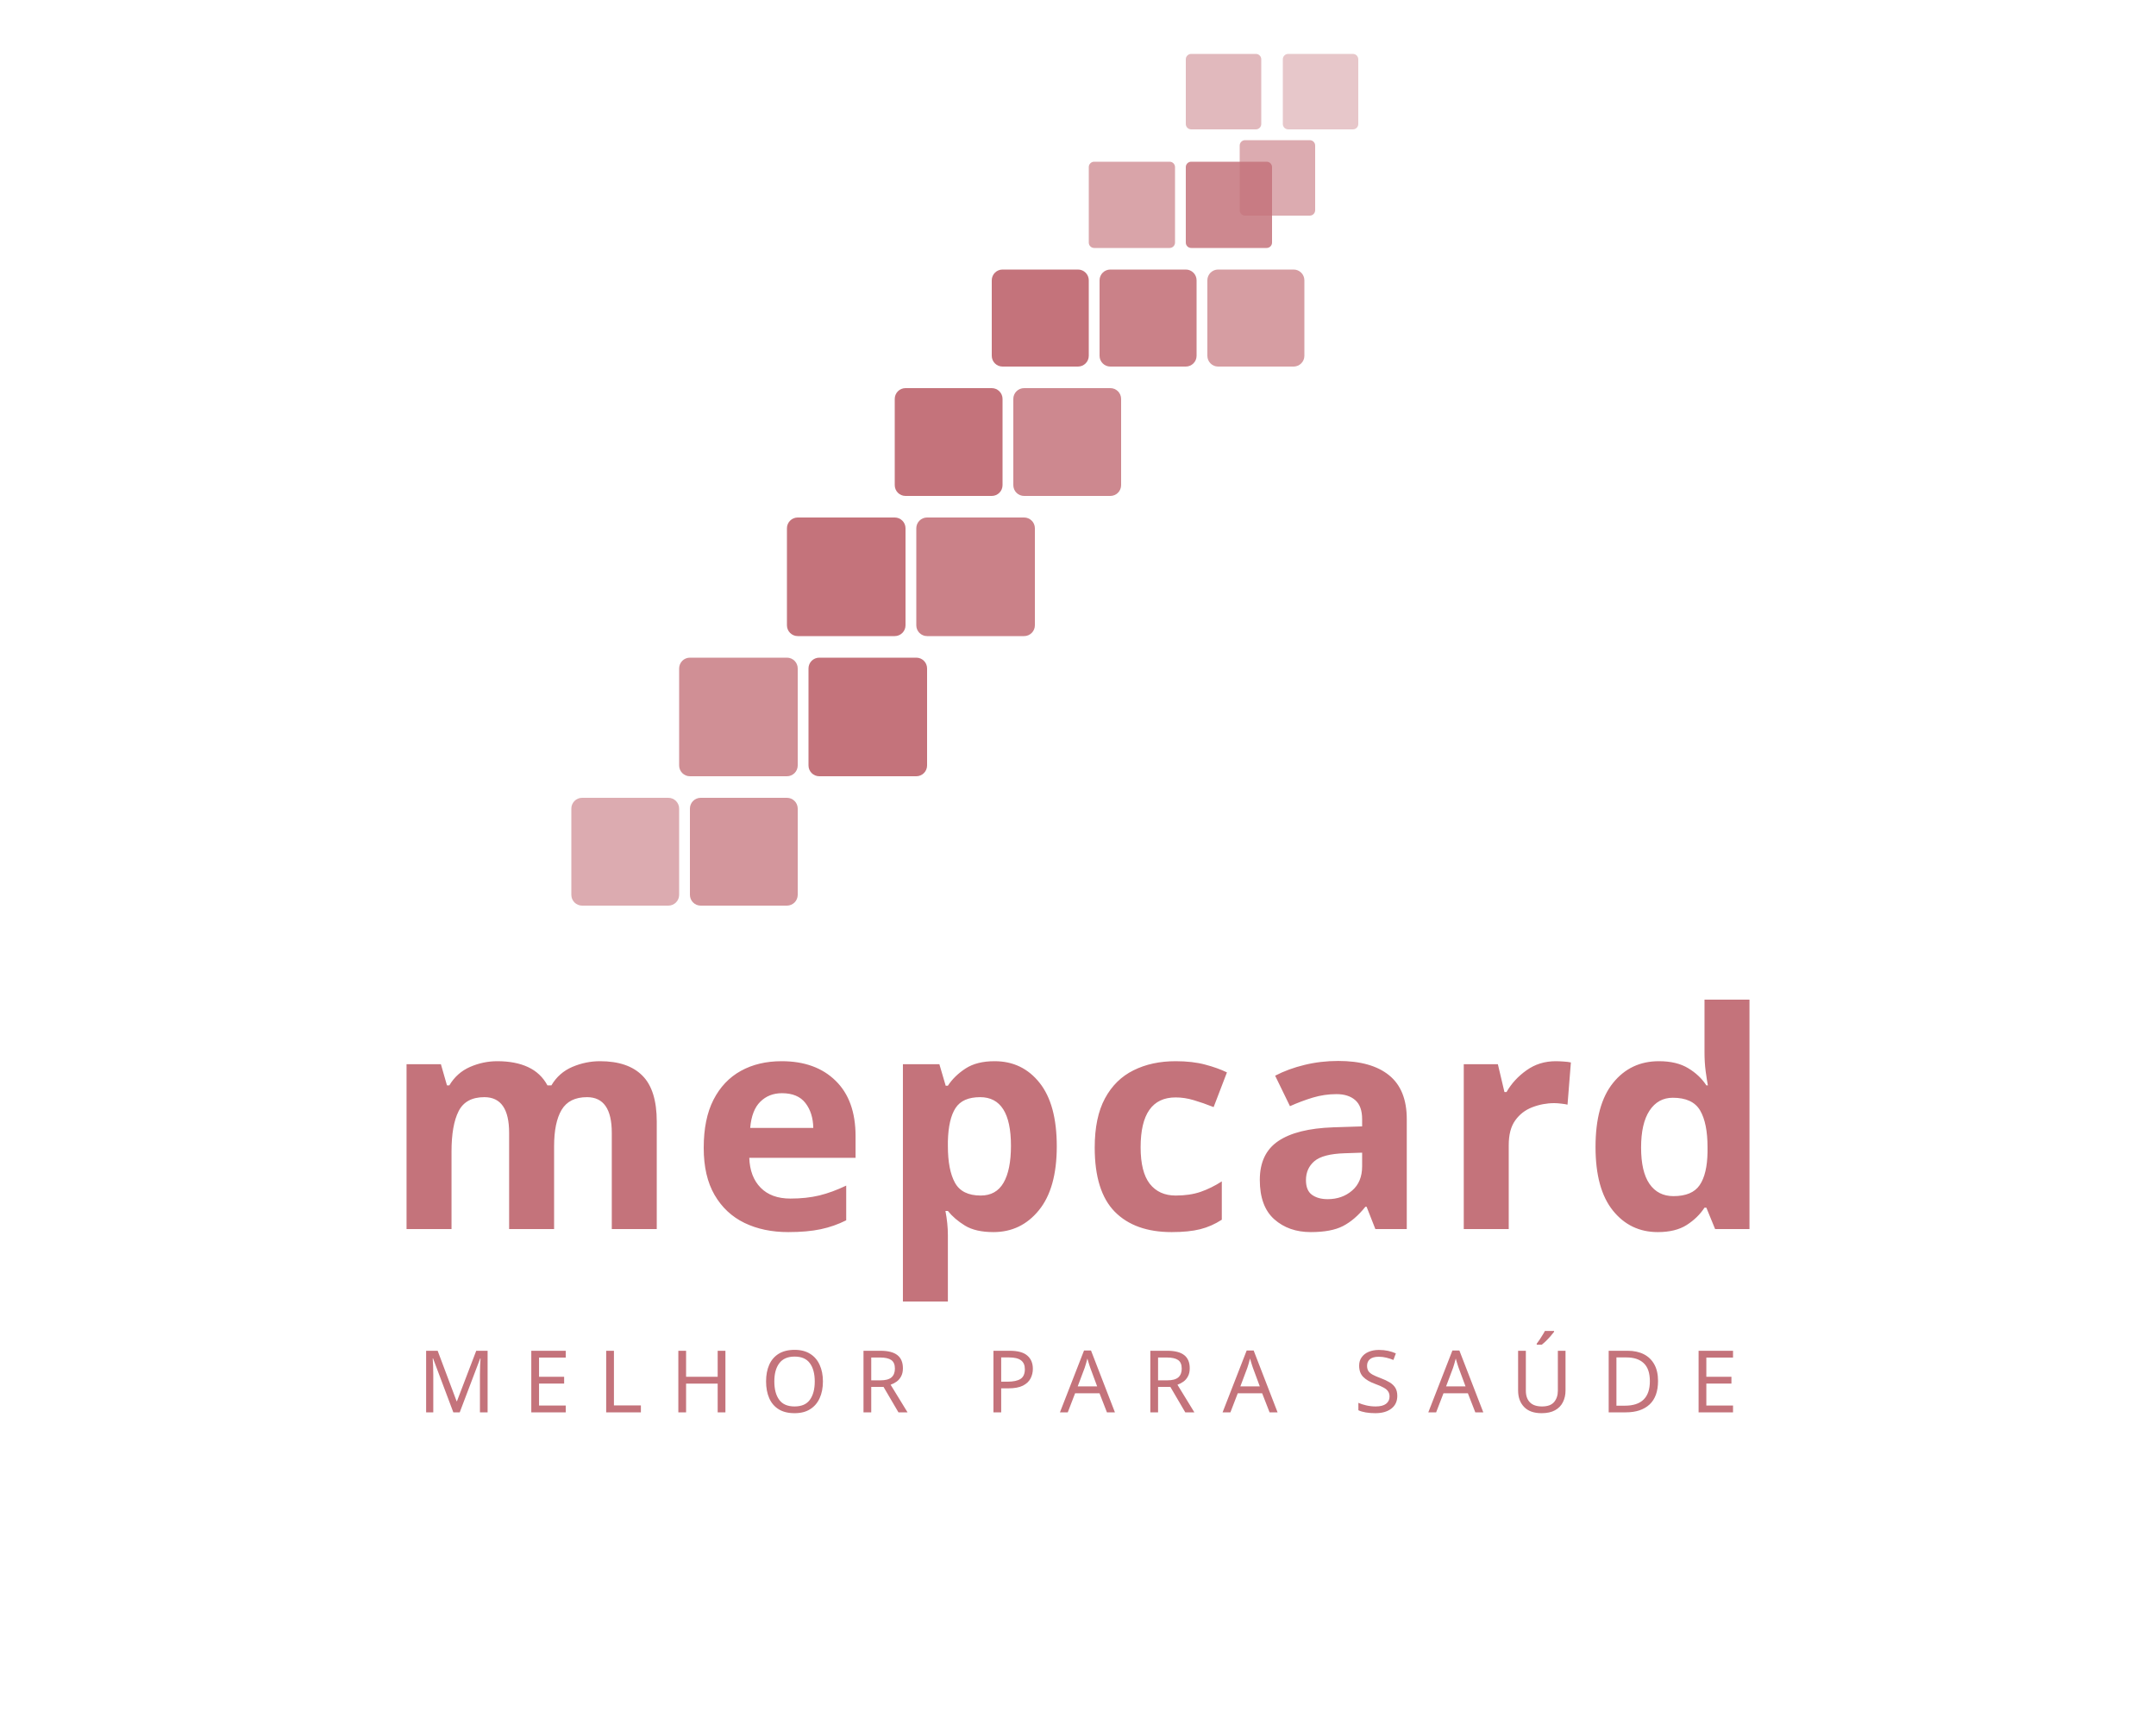
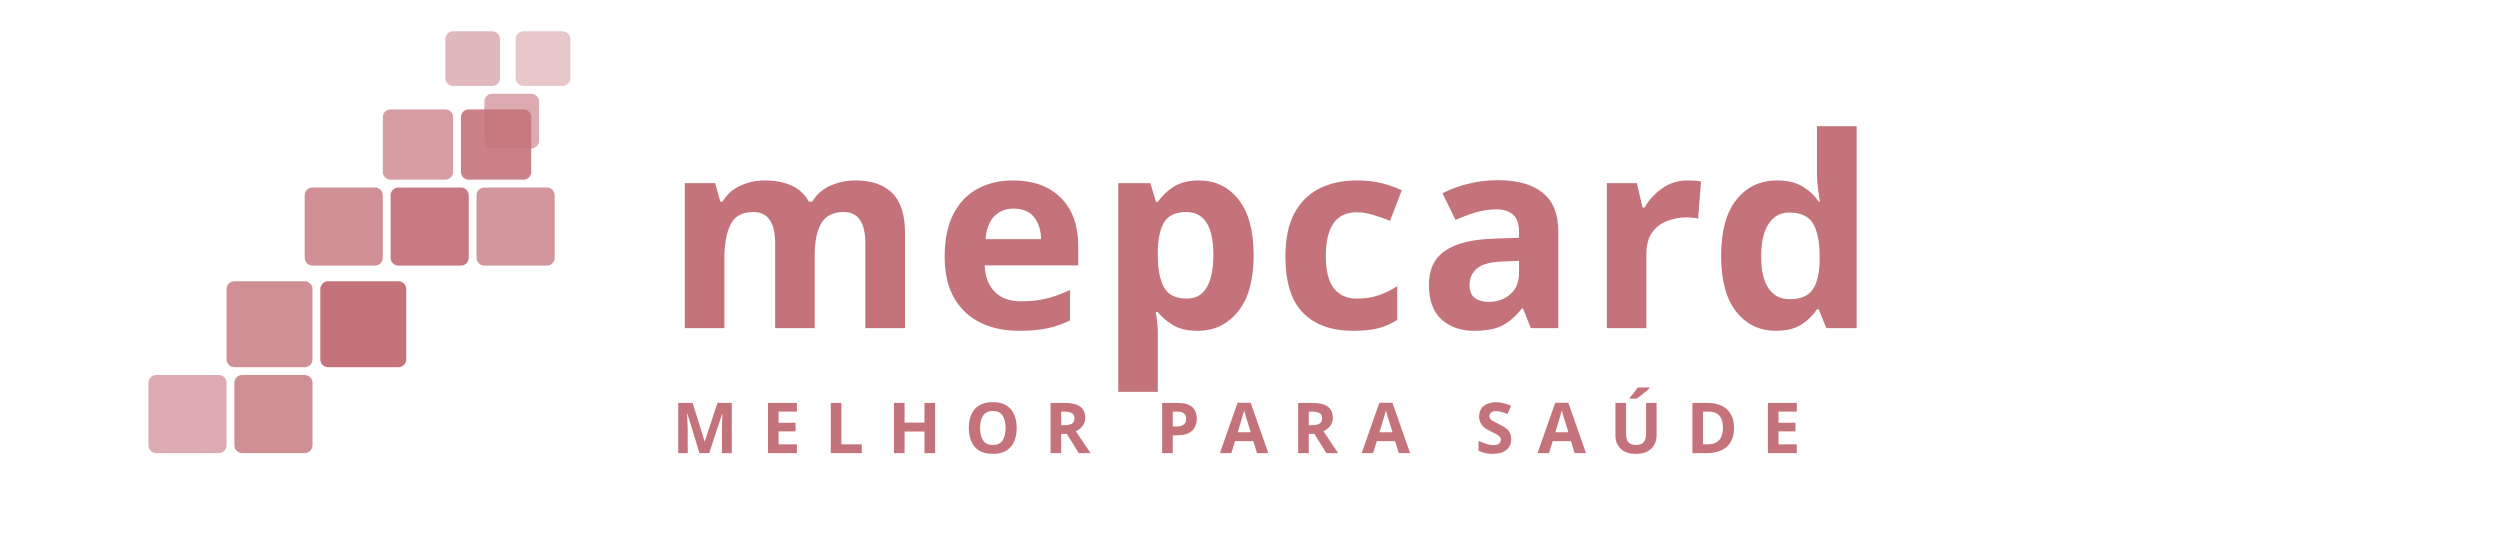
- <svg xmlns="http://www.w3.org/2000/svg" viewBox="0 0 400 320" width="400" height="320">
-   <defs>
-     <linearGradient id="mepRose" x1="0%" y1="0%" x2="100%" y2="100%">
-       <stop offset="0%" stop-color="#D4838C" />
-       <stop offset="100%" stop-color="#B5677A" />
-     </linearGradient>
-   </defs>
-   <g fill="#C4737B" transform="translate(140, 10)">
-     <rect x="80" y="0" width="14" height="14" rx="1" opacity="0.5" />
-     <rect x="98" y="0" width="14" height="14" rx="1" opacity="0.4" />
-     <rect x="90" y="16" width="14" height="14" rx="1" opacity="0.6" />
-     <rect x="62" y="20" width="16" height="16" rx="1" opacity="0.65" />
-     <rect x="80" y="20" width="16" height="16" rx="1" opacity="0.85" />
-     <rect x="44" y="40" width="18" height="18" rx="2" />
-     <rect x="64" y="40" width="18" height="18" rx="2" opacity="0.9" />
-     <rect x="84" y="40" width="18" height="18" rx="2" opacity="0.7" />
-     <rect x="26" y="62" width="20" height="20" rx="2" />
-     <rect x="48" y="62" width="20" height="20" rx="2" opacity="0.85" />
-     <rect x="6" y="86" width="22" height="22" rx="2" />
-     <rect x="30" y="86" width="22" height="22" rx="2" opacity="0.9" />
-     <rect x="-14" y="112" width="22" height="22" rx="2" opacity="0.8" />
-     <rect x="10" y="112" width="22" height="22" rx="2" />
-     <rect x="-34" y="138" width="20" height="20" rx="2" opacity="0.6" />
-     <rect x="-12" y="138" width="20" height="20" rx="2" opacity="0.75" />
+ <svg xmlns="http://www.w3.org/2000/svg" viewBox="0 0 320 70" width="320" height="70">
+   <g fill="#C4737B" transform="translate(35, 4)">
+     <rect x="22" y="0" width="7" height="7" rx="1" opacity="0.5" />
+     <rect x="31" y="0" width="7" height="7" rx="1" opacity="0.4" />
+     <rect x="27" y="8" width="7" height="7" rx="1" opacity="0.6" />
+     <rect x="14" y="10" width="9" height="9" rx="1" opacity="0.7" />
+     <rect x="24" y="10" width="9" height="9" rx="1" opacity="0.9" />
+     <rect x="4" y="20" width="10" height="10" rx="1" opacity="0.8" />
+     <rect x="15" y="20" width="10" height="10" rx="1" opacity="0.95" />
+     <rect x="26" y="20" width="10" height="10" rx="1" opacity="0.75" />
+     <rect x="-6" y="32" width="11" height="11" rx="1" opacity="0.8" />
+     <rect x="6" y="32" width="11" height="11" rx="1" fill="#C4737B" />
+     <rect x="-16" y="44" width="10" height="10" rx="1" opacity="0.6" />
+     <rect x="-5" y="44" width="10" height="10" rx="1" opacity="0.8" />
  </g>
-   <text x="200" y="228" font-family="'Poppins', 'Montserrat', system-ui, sans-serif" font-weight="700" font-size="56" fill="#C4737B" text-anchor="middle" letter-spacing="2">
+   <text x="85" y="42" font-family="'Poppins', 'Montserrat', system-ui, sans-serif" font-weight="700" font-size="34" fill="#C4737B" letter-spacing="1">
    mepcard
  </text>
-   <text x="200" y="262" font-family="'Poppins', 'Montserrat', system-ui, sans-serif" font-weight="500" font-size="16" fill="#C4737B" text-anchor="middle" letter-spacing="5">
+   <text x="86" y="58" font-family="'Poppins', 'Montserrat', system-ui, sans-serif" font-weight="600" font-size="9" fill="#C4737B" letter-spacing="3">
    MELHOR PARA SAÚDE
  </text>
</svg>
